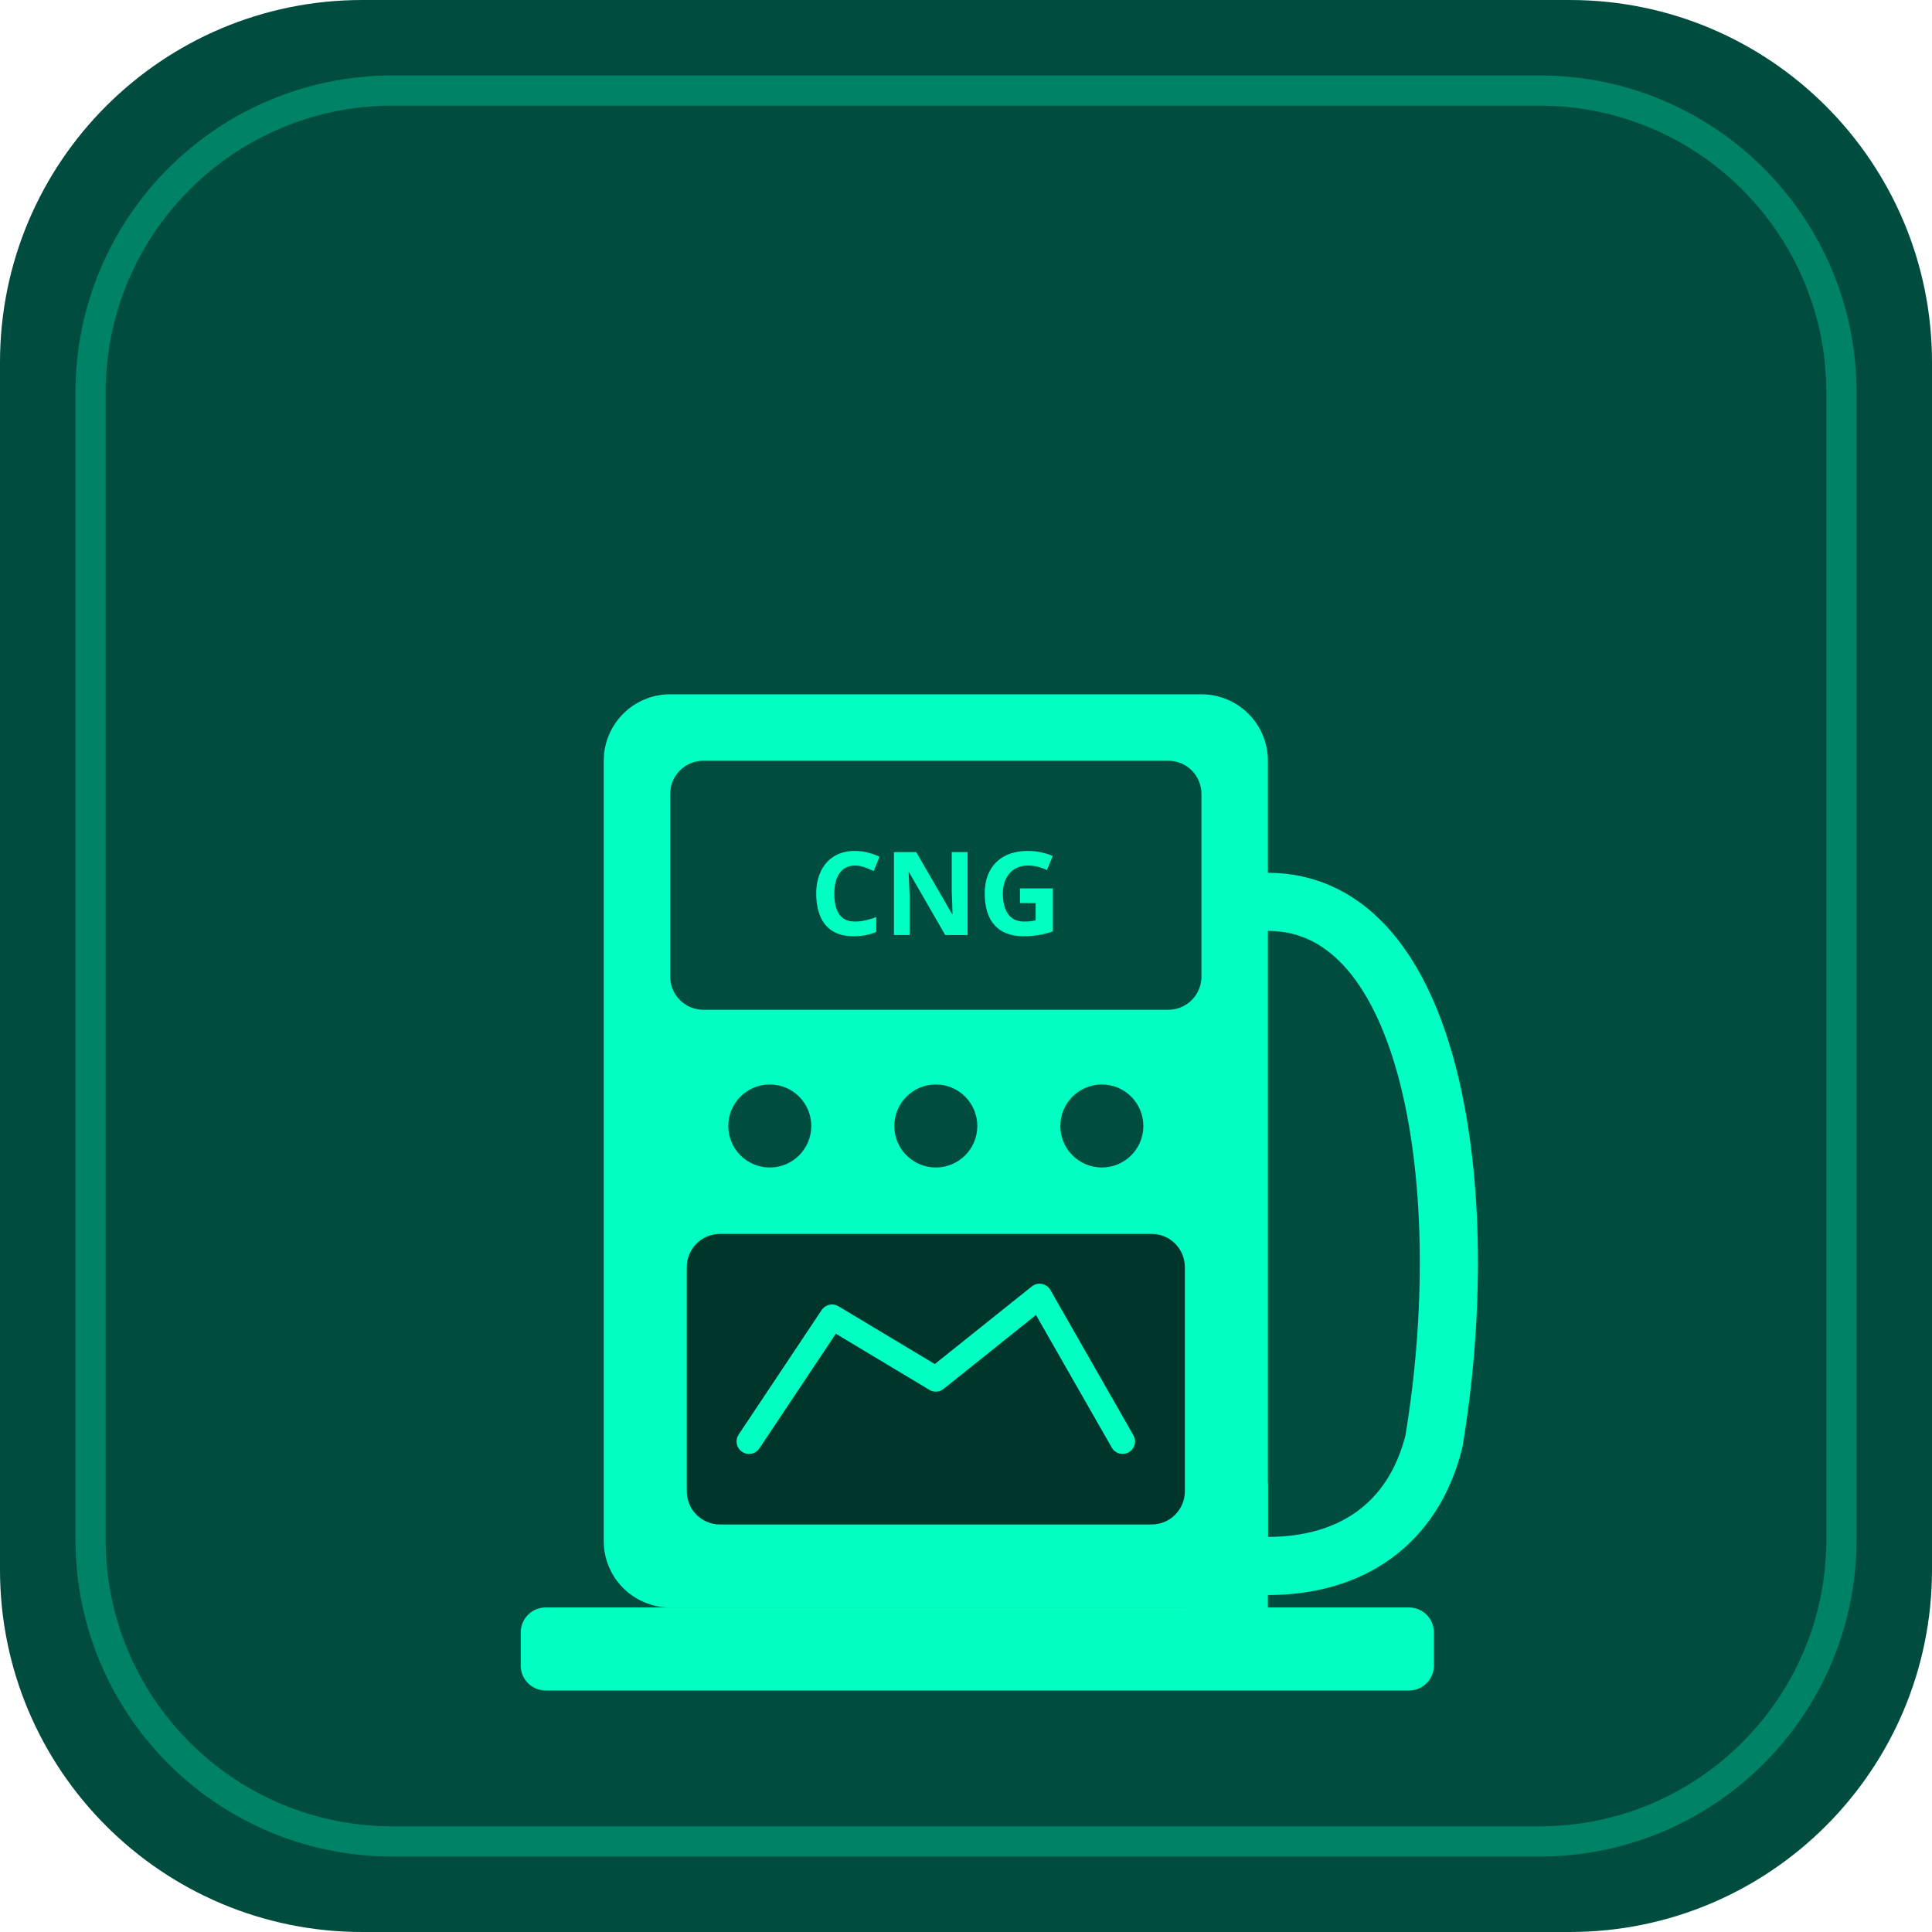
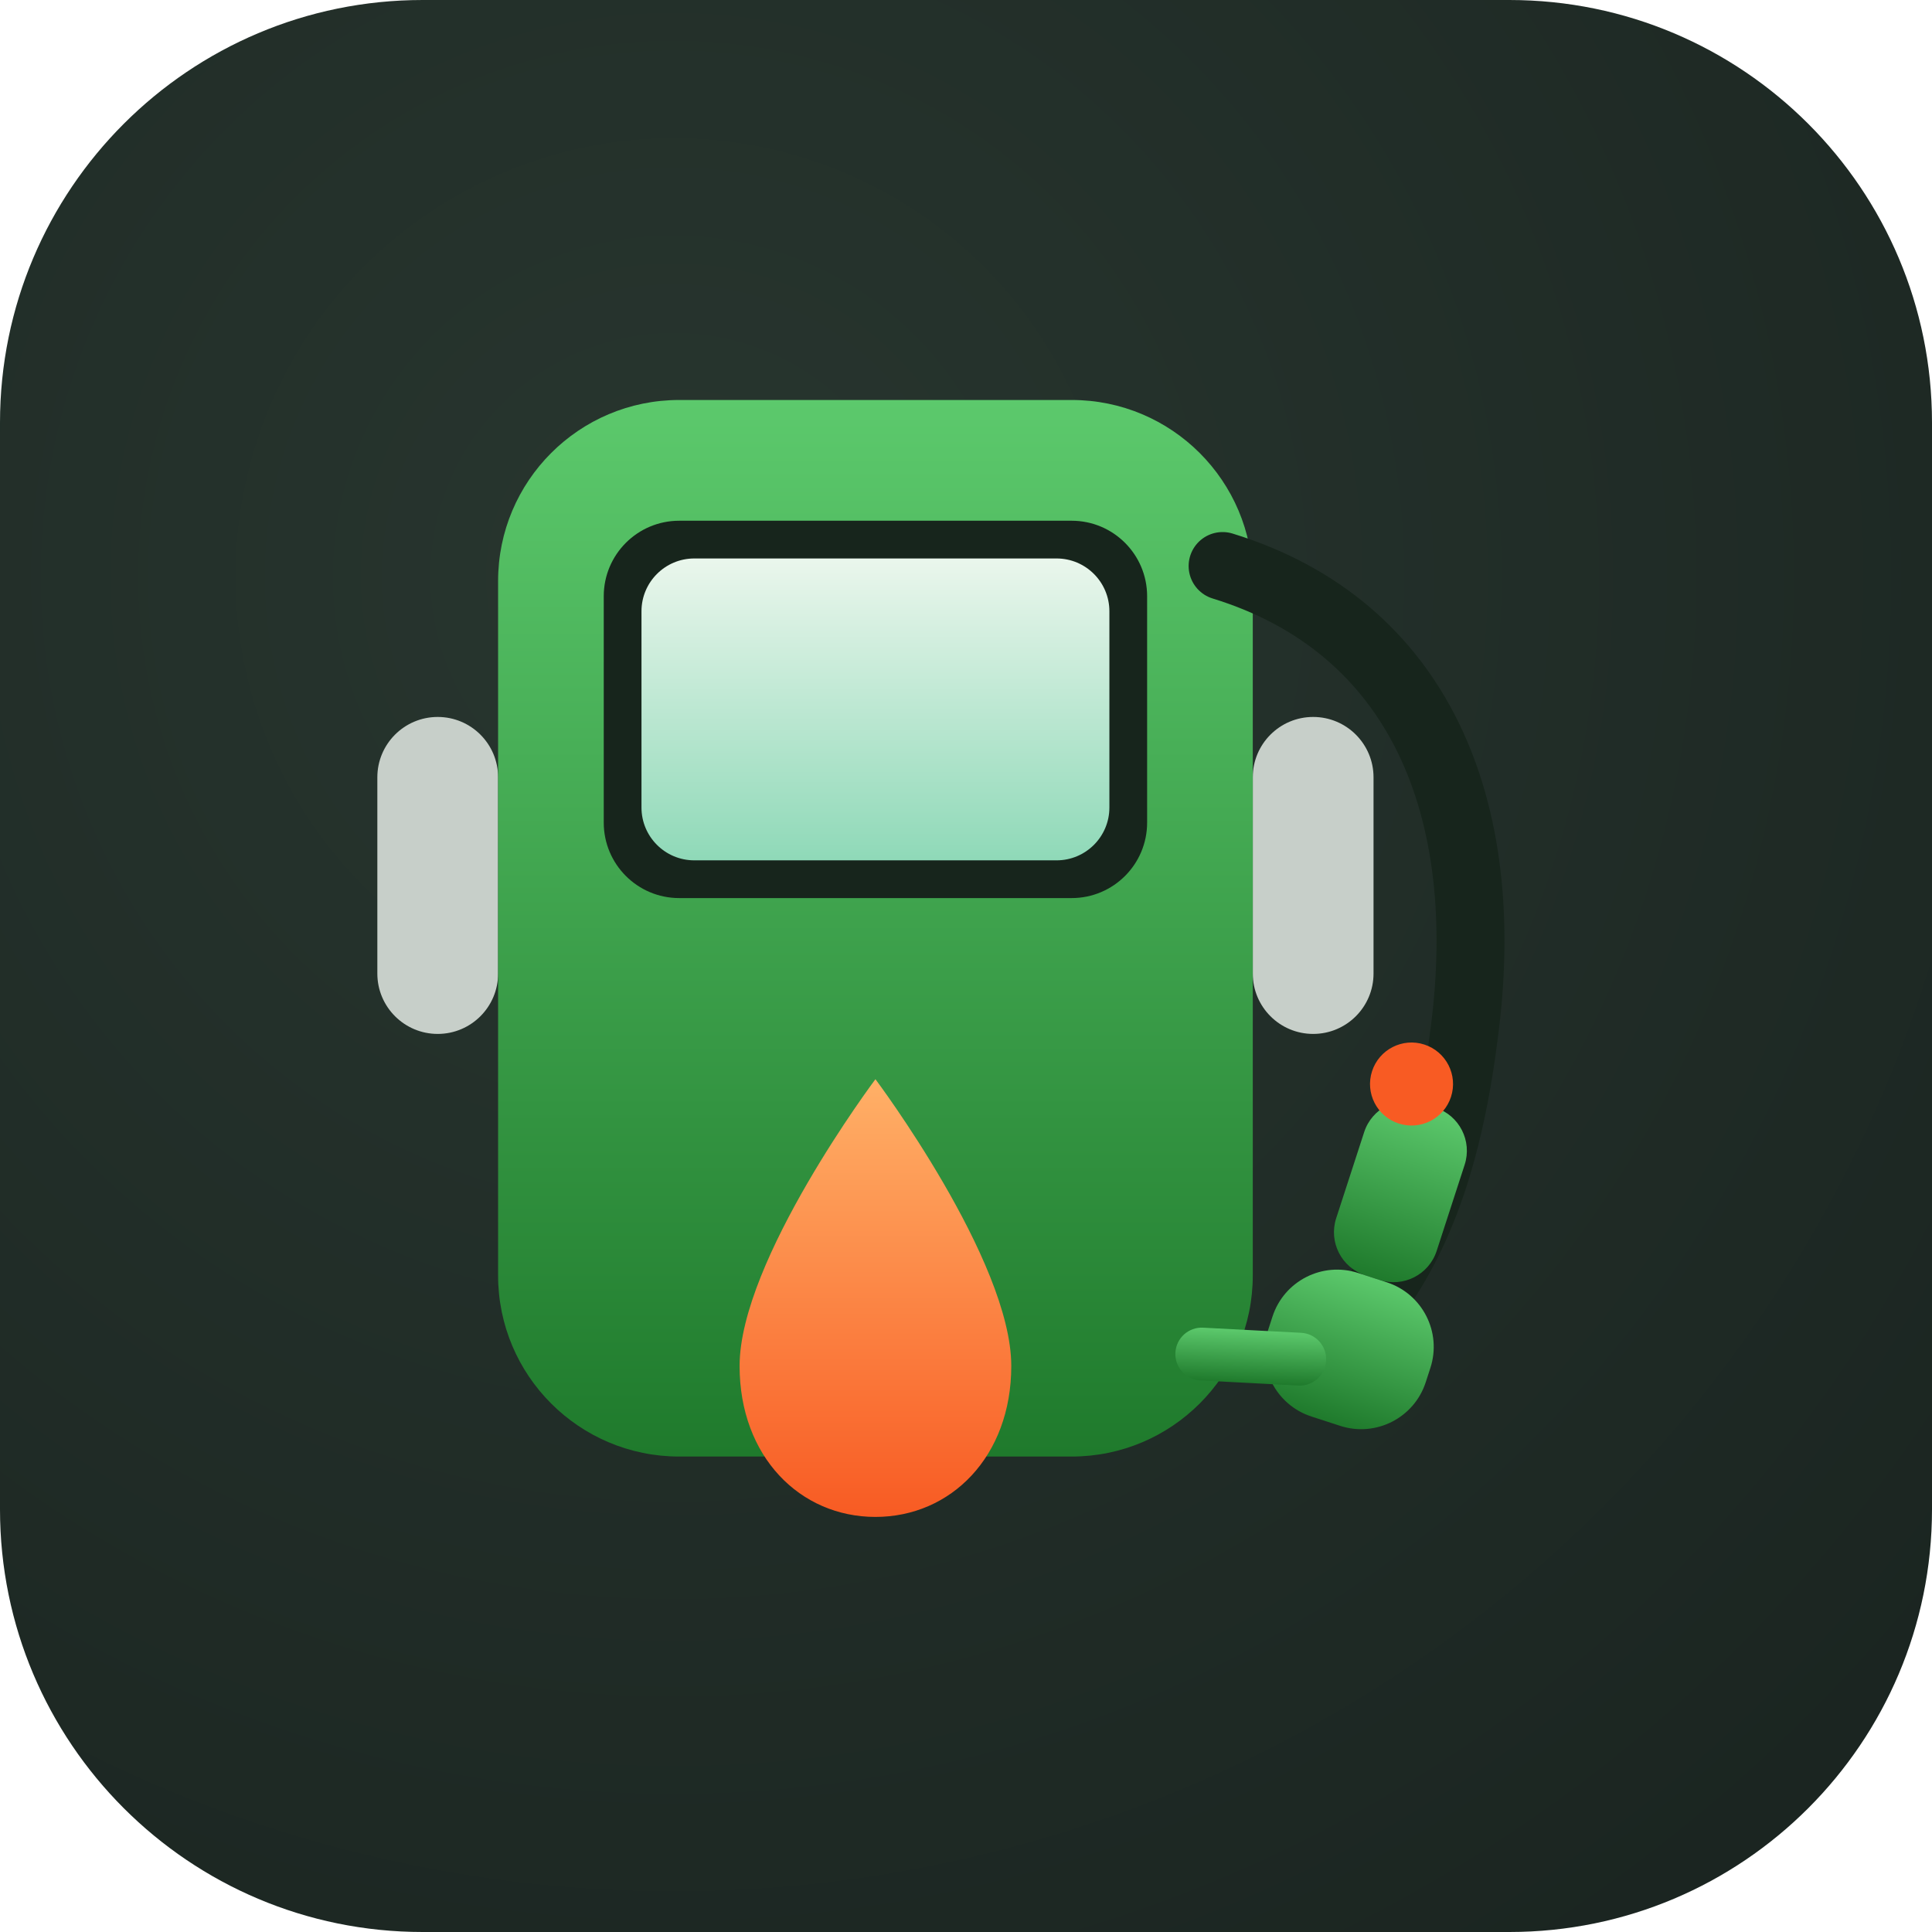
<svg xmlns="http://www.w3.org/2000/svg" viewBox="0 0 512 512" width="512" height="512">
-   <rect width="512" height="512" rx="96" fill="#004D40" />
-   <rect x="24" y="24" width="464" height="464" rx="80" fill="none" stroke="#00FFC2" stroke-width="8" stroke-opacity="0.3" />
-   <g transform="translate(116, 96) scale(1.1)">
-     <rect x="40" y="80" width="160" height="220" rx="16" fill="#00FFC2" />
-     <rect x="56" y="96" width="128" height="60" rx="8" fill="#004D40" />
-     <text x="120" y="138" fill="#00FFC2" font-family="system-ui, sans-serif" font-size="28" font-weight="900" text-anchor="middle">CNG</text>
-     <circle cx="80" cy="184" r="10" fill="#004D40" />
-     <circle cx="120" cy="184" r="10" fill="#004D40" />
-     <circle cx="160" cy="184" r="10" fill="#004D40" />
-     <rect x="60" y="210" width="120" height="70" rx="8" fill="#00352C" />
-     <path d="M 75 260 L 95 230 L 120 245 L 145 225 L 165 260" fill="none" stroke="#00FFC2" stroke-width="6" stroke-linecap="round" stroke-linejoin="round" />
-     <path d="M 200 130 C 240 130, 250 200, 240 260 C 235 280, 220 290, 200 290" fill="none" stroke="#00FFC2" stroke-width="14" stroke-linecap="round" />
-     <path d="M 200 270 L 200 310 L 180 310 L 180 290 Z" fill="#00FFC2" />
-     <rect x="20" y="300" width="220" height="20" rx="6" fill="#00FFC2" />
+   <defs>
+     <radialGradient id="g" cx="0.35" cy="0.3" r="0.9">
+       <stop offset="0" stop-color="#28362F" />
+       <stop offset="1" stop-color="#1A2420" />
+     </radialGradient>
+   </defs>
+   <rect width="512" height="512" rx="112" fill="url(#g)" />
+   <g transform="translate(60.0,50.0) scale(2.0)">
+     <defs>
+       <linearGradient id="pB" x1="0" y1="0" x2="0" y2="1">
+         <stop offset="0" stop-color="#5CC96C" />
+         <stop offset="1" stop-color="#1F7A2C" />
+       </linearGradient>
+       <linearGradient id="pS" x1="0" y1="0" x2="0" y2="1">
+         <stop offset="0" stop-color="#EAF6EC" />
+         <stop offset="1" stop-color="#8FD9B8" />
+       </linearGradient>
+       <linearGradient id="pD" x1="0" y1="0" x2="0" y2="1">
+         <stop offset="0" stop-color="#FFB067" />
+         <stop offset="1" stop-color="#F85B23" />
+       </linearGradient>
+     </defs>
+     <rect x="20" y="70" width="16" height="42" rx="8" fill="#C7CFC9" />
+     <rect x="136" y="70" width="16" height="42" rx="8" fill="#C7CFC9" />
+     <rect x="36" y="28" width="100" height="140" rx="24" fill="url(#pB)" />
+     <rect x="50" y="44" width="72" height="50" rx="10" fill="#17251C" />
+     <rect x="55" y="49" width="62" height="40" rx="7" fill="url(#pS)" />
+     <path d="M86 118 C86 118 68 142 68 156 C68 168 76 176 86 176 C96 176 104 168 104 156 C104 142 86 118 86 118 Z" fill="url(#pD)" />
+     <path d="M132 50 C158 58 168 82 164 112 C161 136 154 144 150 150" fill="none" stroke="#17251C" stroke-width="9" stroke-linecap="round" />
+     <g transform="translate(150,150) rotate(18)">
+       <rect x="-7" y="-30" width="14" height="24" rx="6" fill="url(#pB)" />
+       <rect x="-11" y="-6" width="22" height="20" rx="9" fill="url(#pB)" />
+       <rect x="-24" y="2" width="20" height="7" rx="3.5" fill="url(#pB)" transform="rotate(-15)" />
+       <circle cx="-3" cy="-32" r="5.5" fill="#F85B23" />
+     </g>
  </g>
</svg>
